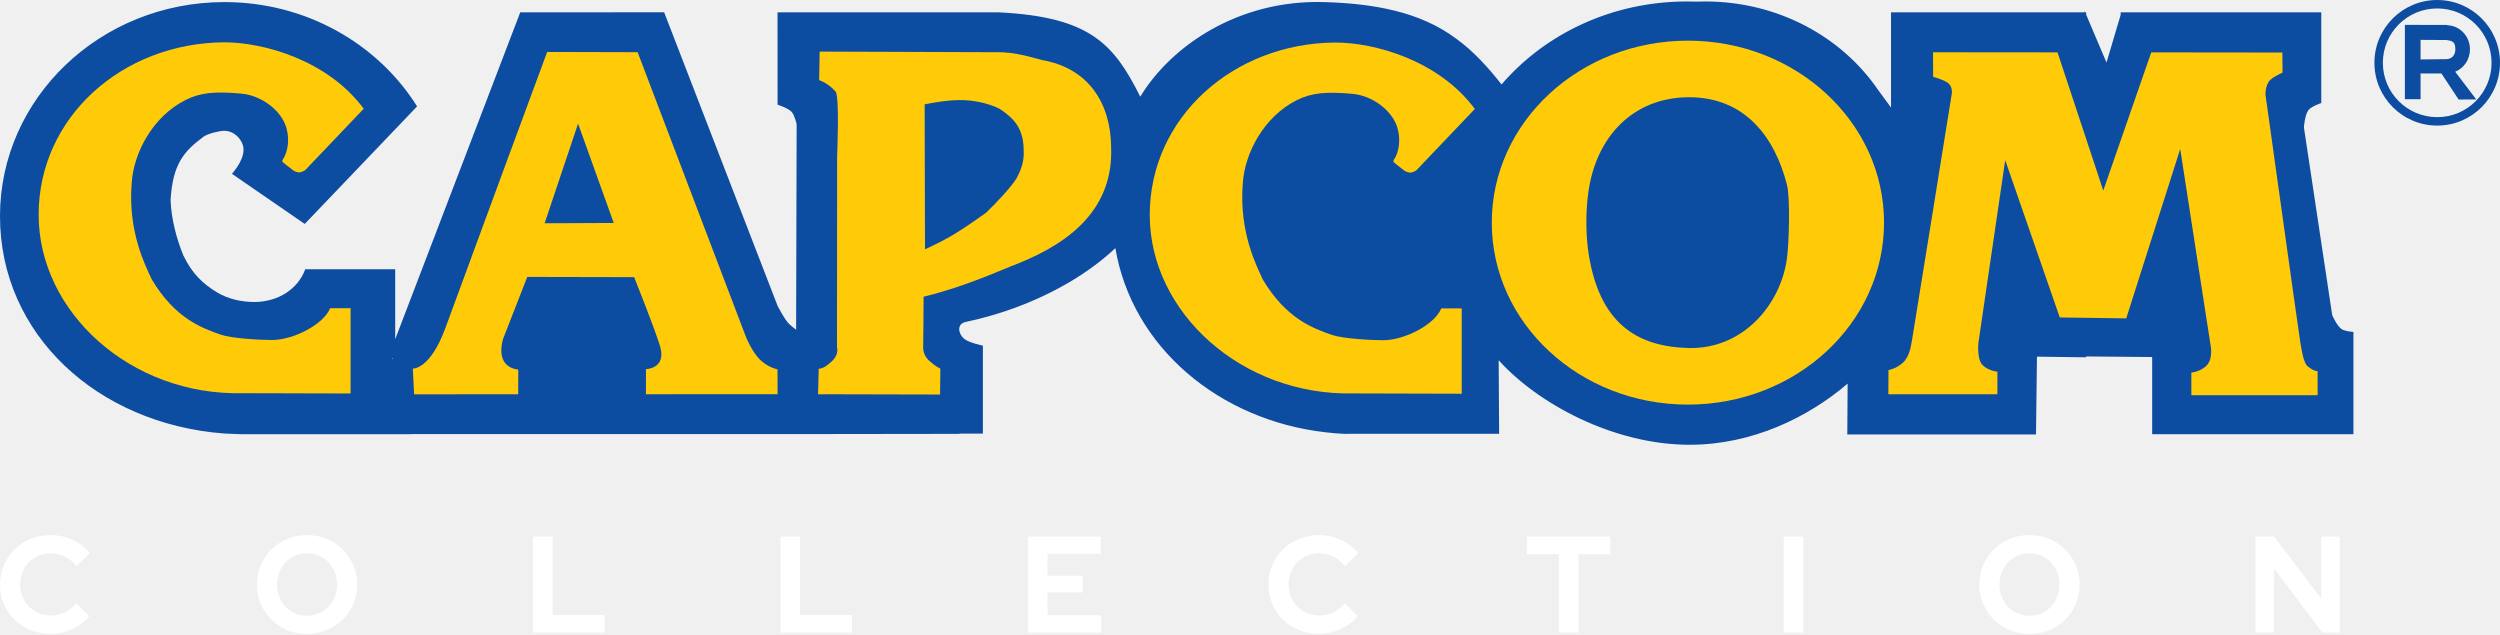
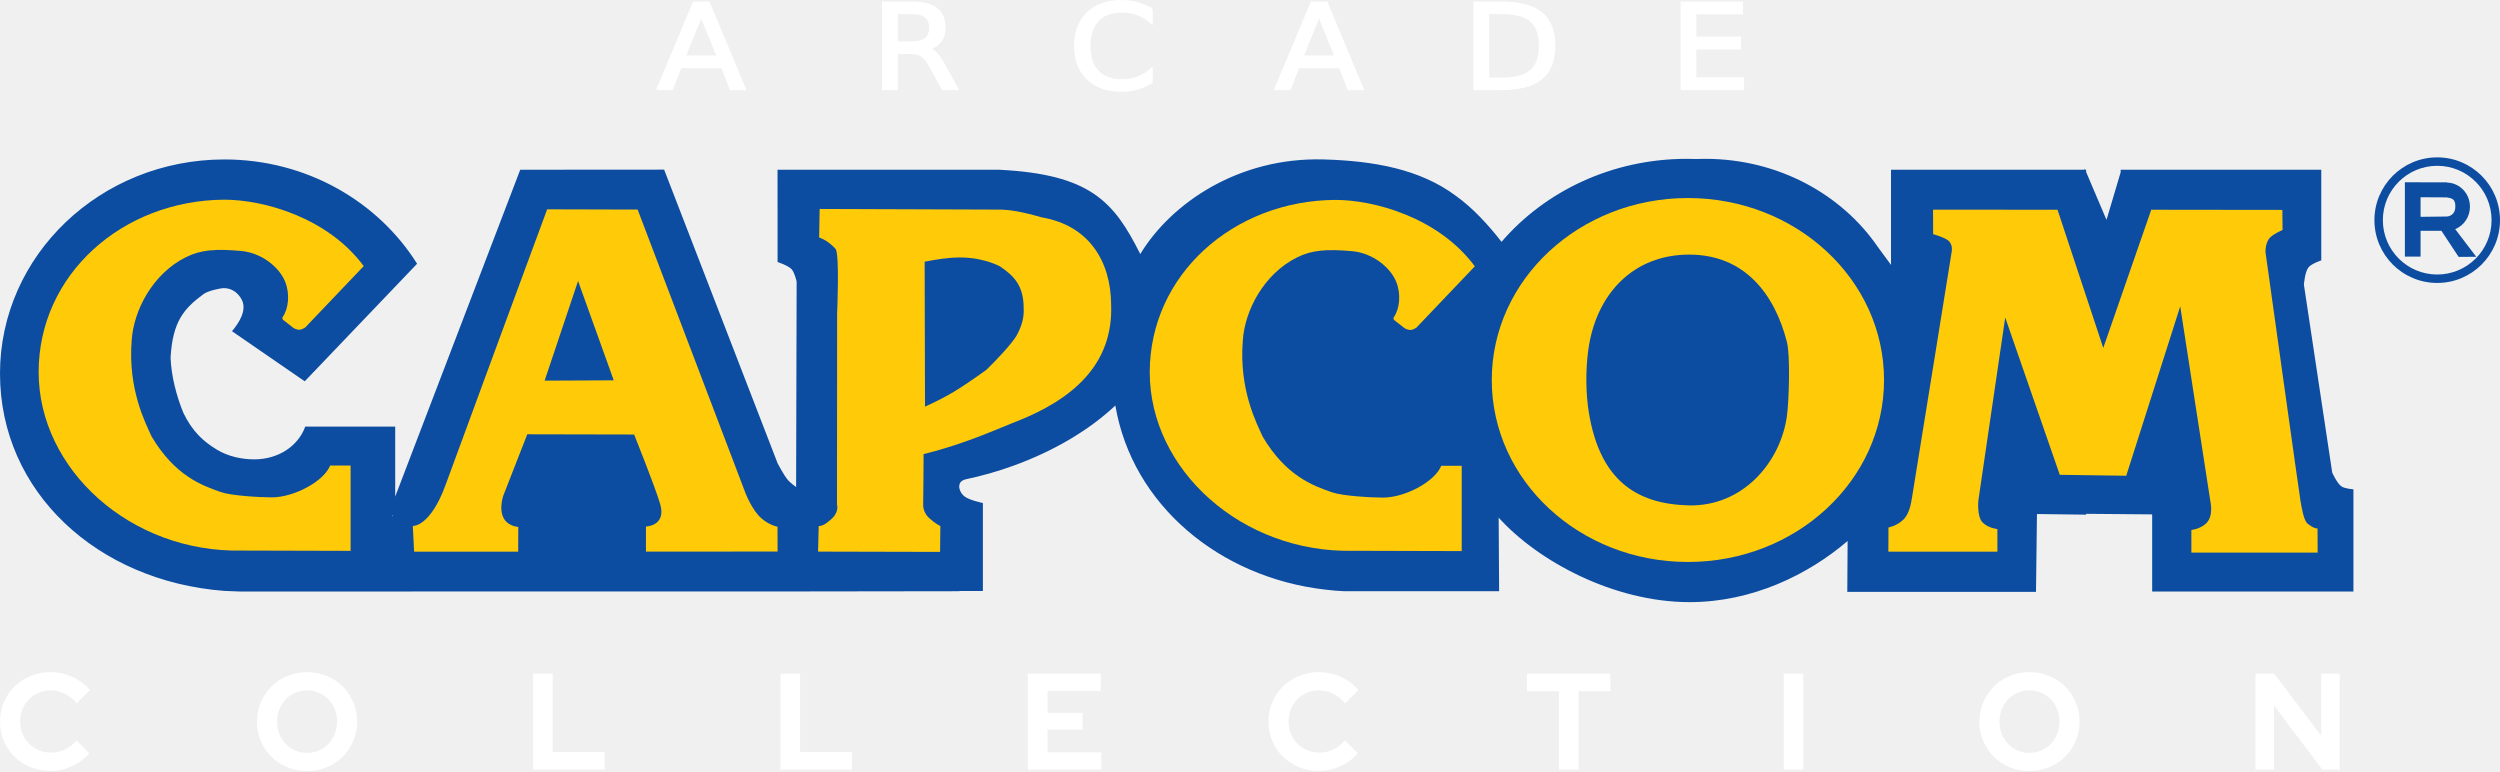
- <svg xmlns="http://www.w3.org/2000/svg" width="492.869" height="124.994" viewBox="0 0 492.869 124.994" version="1.1" id="svg29">
+ <svg xmlns="http://www.w3.org/2000/svg" width="492.869" height="152.019" viewBox="0 0 492.869 152.019" version="1.1" id="svg29">
  <defs id="defs33" />
-   <g id="Page-1" style="fill:none;fill-rule:evenodd;stroke:none;stroke-width:1" transform="matrix(1.147398,0,0,1.147398,0,-0.07209928)">
-     <g id="mainlogo" style="fill-rule:nonzero">
-       <path d="m 8.675,108.976 c 1.271,0 2.508,-0.275 3.71,-0.824 1.202,-0.549 2.19,-1.287 2.965,-2.213 v 0 l -2.209,-2.213 c -0.574,0.675 -1.233,1.193 -1.977,1.554 -0.744,0.361 -1.543,0.542 -2.395,0.542 -0.76,0 -1.461,-0.137 -2.105,-0.412 -0.643,-0.275 -1.202,-0.648 -1.675,-1.118 C 4.516,103.82 4.144,103.259 3.872,102.607 3.601,101.956 3.465,101.253 3.465,100.5 c 0,-0.769 0.132,-1.479 0.395,-2.131 0.264,-0.651 0.628,-1.217 1.093,-1.695 0.465,-0.479 1.019,-0.855 1.663,-1.13 0.643,-0.275 1.33,-0.412 2.058,-0.412 0.868,0 1.69,0.192 2.465,0.577 0.775,0.385 1.45,0.938 2.023,1.66 v 0 l 2.279,-2.284 C 14.683,94.143 13.691,93.393 12.466,92.836 11.241,92.279 9.977,92 8.675,92 7.466,92 6.33,92.22 5.268,92.659 4.206,93.099 3.287,93.695 2.512,94.449 1.737,95.202 1.124,96.101 0.674,97.145 0.225,98.189 0,99.307 0,100.5 c 0,1.193 0.221,2.307 0.663,3.343 0.442,1.036 1.05,1.931 1.826,2.684 0.775,0.753 1.694,1.35 2.756,1.789 1.062,0.44 2.206,0.659 3.43,0.659 z M 52.747,109 c 1.209,0 2.341,-0.22 3.396,-0.659 1.054,-0.44 1.965,-1.04 2.733,-1.801 0.767,-0.761 1.376,-1.664 1.826,-2.708 0.45,-1.044 0.674,-2.154 0.674,-3.332 0,-1.177 -0.225,-2.288 -0.674,-3.332 -0.45,-1.044 -1.058,-1.946 -1.826,-2.708 C 58.108,93.699 57.197,93.099 56.143,92.659 55.088,92.22 53.957,92 52.747,92 c -1.194,0 -2.318,0.22 -3.372,0.659 -1.054,0.44 -1.965,1.04 -2.733,1.801 -0.767,0.761 -1.376,1.664 -1.826,2.708 -0.45,1.044 -0.674,2.154 -0.674,3.332 0,1.177 0.225,2.288 0.674,3.332 0.45,1.044 1.058,1.946 1.826,2.708 0.767,0.761 1.678,1.362 2.733,1.801 C 50.429,108.78 51.553,109 52.747,109 Z m 0,-3.132 c -0.729,0 -1.407,-0.137 -2.035,-0.412 -0.628,-0.275 -1.171,-0.651 -1.628,-1.13 -0.457,-0.479 -0.818,-1.048 -1.081,-1.707 -0.264,-0.659 -0.395,-1.366 -0.395,-2.119 0,-0.769 0.132,-1.479 0.395,-2.131 0.264,-0.651 0.624,-1.217 1.081,-1.695 0.457,-0.479 1,-0.855 1.628,-1.13 0.628,-0.275 1.306,-0.412 2.035,-0.412 0.729,0 1.411,0.137 2.047,0.412 0.636,0.275 1.182,0.651 1.64,1.13 0.457,0.479 0.818,1.044 1.081,1.695 0.264,0.651 0.395,1.362 0.395,2.131 0,0.753 -0.132,1.46 -0.395,2.119 -0.264,0.659 -0.624,1.228 -1.081,1.707 -0.457,0.479 -1.004,0.855 -1.64,1.13 -0.636,0.275 -1.318,0.412 -2.047,0.412 z m 51.119,2.873 v -3.014 H 94.959 V 92.259 H 91.587 V 108.741 Z m 42.514,0 v -3.014 h -8.907 V 92.259 h -3.372 V 108.741 Z m 42.84,0 v -2.967 h -9.233 v -3.909 h 6.024 v -2.873 h -6.024 v -3.767 h 9.14 V 92.259 H 176.615 V 108.741 Z m 37.398,0.235 c 1.271,0 2.508,-0.275 3.71,-0.824 1.202,-0.549 2.19,-1.287 2.965,-2.213 v 0 l -2.209,-2.213 c -0.574,0.675 -1.233,1.193 -1.977,1.554 -0.744,0.361 -1.543,0.542 -2.395,0.542 -0.76,0 -1.461,-0.137 -2.105,-0.412 -0.643,-0.275 -1.202,-0.648 -1.675,-1.118 -0.473,-0.471 -0.845,-1.032 -1.116,-1.684 -0.271,-0.651 -0.407,-1.354 -0.407,-2.107 0,-0.769 0.132,-1.479 0.395,-2.131 0.264,-0.651 0.628,-1.217 1.093,-1.695 0.465,-0.479 1.019,-0.855 1.663,-1.13 0.643,-0.275 1.33,-0.412 2.058,-0.412 0.868,0 1.69,0.192 2.465,0.577 0.775,0.385 1.45,0.938 2.023,1.66 v 0 l 2.279,-2.284 c -0.76,-0.942 -1.752,-1.691 -2.977,-2.249 C 229.184,92.279 227.92,92 226.618,92 c -1.209,0 -2.345,0.22 -3.407,0.659 -1.062,0.44 -1.981,1.036 -2.756,1.789 -0.775,0.753 -1.388,1.652 -1.837,2.696 -0.45,1.044 -0.674,2.162 -0.674,3.355 0,1.193 0.221,2.307 0.663,3.343 0.442,1.036 1.05,1.931 1.826,2.684 0.775,0.753 1.694,1.35 2.756,1.789 1.062,0.44 2.206,0.659 3.43,0.659 z M 271.225,108.741 V 95.273 h 5.465 v -3.014 h -14.326 v 3.014 h 5.489 V 108.741 Z m 38.63,0 V 92.259 h -3.372 V 108.741 Z M 348.695,109 c 1.209,0 2.341,-0.22 3.396,-0.659 1.054,-0.44 1.965,-1.04 2.733,-1.801 0.767,-0.761 1.376,-1.664 1.826,-2.708 0.45,-1.044 0.674,-2.154 0.674,-3.332 0,-1.177 -0.225,-2.288 -0.674,-3.332 -0.45,-1.044 -1.058,-1.946 -1.826,-2.708 C 354.055,93.699 353.144,93.099 352.09,92.659 351.036,92.22 349.904,92 348.695,92 c -1.194,0 -2.318,0.22 -3.372,0.659 -1.054,0.44 -1.965,1.04 -2.733,1.801 -0.767,0.761 -1.376,1.664 -1.826,2.708 -0.45,1.044 -0.674,2.154 -0.674,3.332 0,1.177 0.225,2.288 0.674,3.332 0.45,1.044 1.058,1.946 1.826,2.708 0.767,0.761 1.678,1.362 2.733,1.801 1.054,0.44 2.178,0.659 3.372,0.659 z m 0,-3.132 c -0.729,0 -1.407,-0.137 -2.035,-0.412 -0.628,-0.275 -1.171,-0.651 -1.628,-1.13 -0.457,-0.479 -0.818,-1.048 -1.081,-1.707 -0.264,-0.659 -0.395,-1.366 -0.395,-2.119 0,-0.769 0.132,-1.479 0.395,-2.131 0.264,-0.651 0.624,-1.217 1.081,-1.695 0.457,-0.479 1,-0.855 1.628,-1.13 0.628,-0.275 1.306,-0.412 2.035,-0.412 0.729,0 1.411,0.137 2.047,0.412 0.636,0.275 1.182,0.651 1.64,1.13 0.457,0.479 0.818,1.044 1.081,1.695 0.264,0.651 0.395,1.362 0.395,2.131 0,0.753 -0.132,1.46 -0.395,2.119 -0.264,0.659 -0.624,1.228 -1.081,1.707 -0.457,0.479 -1.004,0.855 -1.64,1.13 -0.636,0.275 -1.318,0.412 -2.047,0.412 z m 42.026,2.873 V 97.722 l 8.303,11.019 H 402 V 92.259 h -3.163 v 10.666 l -8.094,-10.666 h -3.209 V 108.741 Z" id="COLLECTION" style="fill:#ffffff" />
-       <g id="Capcom_logo">
-         <path d="m 289.854,0.314 c -12.891,0 -24.385,5.567 -31.858,14.262 C 255.789,11.742 253.092,8.766 250.145,6.67 243.961,2.054 235.943,0.649 227.374,0.418 212.867,0.027 201.265,7.865 195.922,16.676 191.408,7.671 187.359,2.968 171.654,2.187 h -38.057 l 0.009,15.862 c 0,0 1.81,0.578 2.422,1.249 0.51,0.56 0.851,2.107 0.851,2.107 l -0.089,35.305 c 0,0 -0.995,-0.722 -1.392,-1.184 -0.739,-0.861 -1.786,-2.895 -1.786,-2.895 L 114.112,2.17 89.388,2.187 67.905,58.349 V 46.328 H 52.445 c -1.217,3.357 -4.636,5.624 -8.759,5.624 -2.173,0 -4.496,-0.512 -6.378,-1.643 -2.453,-1.474 -4.286,-3.224 -5.796,-6.334 -1.188,-2.878 -2.097,-6.402 -2.202,-9.52 0.362,-6.166 2.235,-8.364 5.665,-10.907 0.76,-0.564 2.885,-1.015 3.497,-1.017 1.347,-0.006 2.47,0.811 3.079,2.016 0.885,1.752 -0.411,3.875 -1.692,5.385 L 52.36,38.541 71.666,18.341 C 64.931,7.607 52.624,0.421 38.558,0.421 17.263,0.421 0,16.893 0,37.212 0,57.531 16.71,72.897 38.558,74.554 l 2.762,0.111 h 29.388 v -0.015 H 139.131 v -0.005 l 25.725,-0.036 v -0.041 h 4.024 V 59.454 c 0,0 -2.156,-0.45 -3.043,-1.054 -0.932,-0.634 -1.02,-1.634 -1.02,-1.634 -0.017,-0.385 0.061,-0.681 0.263,-0.933 0.199,-0.247 0.663,-0.415 0.839,-0.452 2.656,-0.556 5.365,-1.316 8.077,-2.291 7.235,-2.602 13.323,-6.304 17.645,-10.395 2.892,17.088 17.909,29.557 36.064,31.639 1.186,0.136 2.207,0.239 3.316,0.278 0.294,0.01 0.885,-0.012 0.885,-0.012 h 25.676 l -0.078,-12.635 c 6.677,7.413 19.687,14.518 32.819,14.518 10.73,0 20.354,-4.698 27.137,-10.508 l -0.055,8.739 h 32.423 l 0.166,-13.369 8.453,0.11 v -0.147 l 11.342,0.099 v 13.259 h 34.58 V 57.097 c 0,0 -1.476,-0.095 -2.054,-0.498 -0.781,-0.545 -1.59,-2.376 -1.59,-2.376 L 395.862,21.947 c 0,0 0.146,-2.159 0.773,-2.965 0.516,-0.663 2.209,-1.216 2.209,-1.216 V 2.187 h -3.094 -4.974 -26.404 v 0.442 l -2.431,8.176 -3.497,-8.229 V 2.187 h -0.164 l -0.094,-0.22 -0.007,0.22 H 324.917 V 18.539 L 322.645,15.446 C 316.405,6.349 305.452,0.314 292.979,0.314 c -0.509,0 -1.014,0.009 -1.518,0.029 -0.533,-0.019 -1.069,-0.029 -1.607,-0.029 z M 67.478,61.544 l -0.002,0.16 h -0.145 c 0.05,-0.053 0.098,-0.106 0.147,-0.16 v 0 z" id="path3840" style="fill:#0c4da2" />
-         <path d="M 38.532,7.333 C 20.978,7.444 6.64,20.231 6.64,36.958 c 0,16.727 15.827,31.095 34.985,30.663 l 18.616,0.052 V 53.017 h -3.516 c -1.105,2.763 -6.264,5.466 -10.005,5.466 -1.971,0 -6.934,-0.268 -8.77,-0.911 -3.241,-1.135 -7.866,-2.765 -11.888,-9.524 -1.078,-2.369 -4.112,-8.143 -3.434,-16.565 0.328,-5.076 3.553,-11.413 9.338,-14.282 2.523,-1.251 5.063,-1.457 9.522,-1.052 3.201,0.291 6.383,2.542 7.493,5.243 0.859,2.09 0.612,4.636 -0.399,6.086 -0.072,0.103 -0.074,0.195 -0.059,0.294 0.011,0.075 0.109,0.2 0.109,0.2 l 1.762,1.377 c 0,0 0.502,0.349 1.088,0.333 0.34,-0.009 0.949,-0.378 0.949,-0.378 L 62.496,18.744 C 56.274,10.349 45.218,7.333 38.532,7.333 Z" id="path3950" style="fill:#ffcb08" />
-         <path d="m 290.018,7.05 c -18.611,0 -33.698,13.998 -33.698,31.266 0,17.268 15.087,31.266 33.698,31.266 18.611,0 33.698,-13.998 33.698,-31.266 0,-17.268 -15.087,-31.266 -33.698,-31.266 z m 0.22,9.72 c 9.58,0 14.714,6.856 16.795,15.027 0.596,2.339 0.354,10.117 -7.7e-4,12.706 -1.082,7.897 -7.537,15.593 -16.904,15.356 -9.127,-0.231 -15.233,-4.48 -17.125,-15.909 -0.553,-3.343 -0.563,-7.359 -0.112,-10.718 1.307,-9.738 7.766,-16.463 17.346,-16.463 v 0 z" id="path3990" style="fill:#ffcb08" />
-         <path d="m 94.014,8.991 c 0,0 -14.798,40.041 -17.449,47.333 -2.652,7.292 -5.634,7.072 -5.634,7.072 l 0.22,4.418 17.884,-0.005 0.015,-4.244 c 0,0 -1.148,-0.059 -1.989,-0.831 -1.632,-1.498 -0.599,-4.512 -0.599,-4.512 l 4.135,-10.578 18.365,0.039 c 0,0 3.58,8.938 4.457,11.888 1.144,3.849 -2.429,3.918 -2.429,3.918 v 4.314 l 22.617,-0.012 -0.015,-4.266 c 0,0 -1.347,-0.205 -2.779,-1.455 -1.625,-1.417 -2.731,-4.341 -2.731,-4.341 L 109.559,9.032 Z m 5.31,12.311 6.131,17.07 -11.876,0.053 z" id="path4001" style="fill:#ffcb08" />
-         <path d="m 140.833,8.928 -0.087,4.909 c 0,0 1.438,0.412 2.813,1.938 0.729,0.809 0.278,11.081 0.278,11.081 l -0.024,32.881 c 0,0 0.469,1.296 -1.104,2.598 -0.594,0.492 -1.12,1.013 -2.037,1.092 l -0.109,4.374 20.961,0.051 0.051,-4.449 c 0,0 -0.741,-0.292 -1.904,-1.341 -0.656,-0.592 -1.061,-1.444 -1.051,-2.294 0.018,-2.97 0.087,-5.824 0.072,-8.725 7.342,-1.769 13.681,-4.767 16.152,-5.677 9.287,-3.706 16.494,-9.59 16.072,-20.086 -0.08,-7.436 -3.852,-13.532 -11.932,-14.909 -3.683,-1.064 -5.374,-1.25 -6.828,-1.332 z m 23.972,8.336 c 2.261,-0.043 4.924,0.475 6.974,1.507 2.555,1.696 4.109,3.453 4.109,7.171 0.105,1.748 -0.397,3.25 -1.237,4.778 -0.875,1.461 -3.523,4.266 -5.195,5.87 -4.888,3.494 -6.637,4.519 -10.52,6.306 l -0.062,-24.91 c 2.069,-0.39 3.926,-0.708 5.931,-0.722 z" id="rect3593" style="fill:#ffcb08" />
-         <path d="M 229.443,7.372 C 211.889,7.483 197.552,20.27 197.552,36.997 c 0,16.727 15.827,31.095 34.985,30.663 l 18.616,0.052 V 53.056 H 247.637 c -1.105,2.763 -6.264,5.466 -10.005,5.466 -1.971,0 -6.934,-0.268 -8.77,-0.911 -3.241,-1.135 -7.866,-2.765 -11.887,-9.524 -1.078,-2.369 -4.112,-8.143 -3.434,-16.565 0.328,-5.076 3.553,-11.413 9.338,-14.282 2.523,-1.251 5.063,-1.457 9.522,-1.052 3.201,0.291 6.383,2.542 7.493,5.243 0.859,2.09 0.612,4.636 -0.399,6.086 -0.072,0.103 -0.074,0.195 -0.059,0.294 0.011,0.075 0.109,0.2 0.109,0.2 l 1.762,1.377 c 0,0 0.502,0.349 1.088,0.333 0.34,-0.009 0.949,-0.378 0.949,-0.378 L 253.407,18.783 C 247.185,10.388 236.129,7.372 229.443,7.372 Z" id="path3622" style="fill:#ffcb08" />
-         <path d="m 332.138,9.044 0.019,4.217 c 0,0 1.844,0.496 2.576,1.075 0.837,0.662 0.626,1.837 0.626,1.837 0,0 -6.69,41.571 -6.835,42.343 -0.156,0.83 -0.378,2.769 -1.544,3.848 -1.16,1.072 -2.499,1.288 -2.499,1.288 l -0.019,4.159 H 343.193 V 63.925 c 0,0 -1.524,-0.118 -2.54,-1.133 -1.016,-1.016 -0.723,-3.806 -0.723,-3.806 l 4.609,-31.407 9.375,27.03 11.419,0.157 9.276,-29.108 5.177,33.483 c 0,0 0.624,2.517 -0.723,3.809 -1.037,0.994 -2.538,1.133 -2.538,1.133 v 3.886 h 21.698 l -0.019,-4.159 c 0,0 -0.486,0.166 -1.718,-0.822 -0.725,-0.581 -1.074,-3.172 -1.23,-4.002 C 395.111,58.213 389.265,16.384 389.265,16.384 c 0,0 -0.102,-1.727 0.846,-2.61 0.683,-0.636 2.081,-1.24 2.081,-1.24 l -0.034,-3.444 -22.527,-0.027 -8.244,23.745 -7.862,-23.745 -21.386,-0.019 z" id="path3624" style="fill:#ffcb08" />
-         <path d="m 418.765,0.063 c -5.959,0 -10.789,4.83 -10.789,10.789 0,5.959 4.83,10.789 10.789,10.789 5.959,0 10.789,-4.83 10.789,-10.789 0,-5.959 -4.83,-10.789 -10.789,-10.789 z m 0,1.451 c 5.158,0 9.339,4.181 9.339,9.339 0,5.158 -4.181,9.339 -9.339,9.339 -5.158,0 -9.339,-4.181 -9.339,-9.339 0,-5.158 4.181,-9.339 9.339,-9.339 z" id="path3629" style="fill:#0c4da2" />
-         <path d="M 413.21,4.336 V 17.109 h 2.695 v -4.428 h 3.579 l 2.963,4.483 3.026,-0.019 -3.616,-4.751 c 1.485,-0.606 2.535,-2.101 2.535,-3.852 0,-2.258 -1.746,-4.094 -3.918,-4.142 v -0.053 h -4.57 v -0.01 h -2.695 z m 2.695,2.579 4.483,0.024 c 0.911,0.155 1.515,0.248 1.491,1.617 -0.026,1.464 -1.154,1.659 -1.491,1.67 l -4.483,0.053 z" id="rect3634" style="fill:#0c4da2" />
-       </g>
-     </g>
+   <path d="m 9.954,151.992 c 1.459,0 2.878,-0.315 4.256,-0.946 1.379,-0.63 2.513,-1.477 3.402,-2.54 v 0 l -2.535,-2.54 c -0.658,0.774 -1.414,1.369 -2.268,1.783 -0.854,0.414 -1.77,0.621 -2.749,0.621 -0.872,0 -1.677,-0.158 -2.415,-0.473 -0.738,-0.315 -1.379,-0.743 -1.921,-1.283 -0.543,-0.54 -0.97,-1.184 -1.281,-1.932 -0.311,-0.747 -0.467,-1.553 -0.467,-2.418 0,-0.883 0.151,-1.698 0.454,-2.445 0.302,-0.747 0.721,-1.396 1.254,-1.945 0.534,-0.549 1.17,-0.982 1.908,-1.297 0.738,-0.315 1.526,-0.473 2.362,-0.473 0.996,0 1.939,0.221 2.829,0.662 0.89,0.441 1.663,1.076 2.322,1.905 v 0 l 2.615,-2.621 c -0.872,-1.081 -2.01,-1.941 -3.416,-2.58 -1.405,-0.639 -2.855,-0.959 -4.35,-0.959 -1.388,0 -2.691,0.252 -3.909,0.756 -1.219,0.504 -2.273,1.189 -3.162,2.053 -0.89,0.865 -1.592,1.896 -2.108,3.093 C 0.258,139.614 0,140.897 0,142.266 c 0,1.369 0.254,2.648 0.761,3.836 0.507,1.189 1.205,2.215 2.095,3.08 0.89,0.865 1.944,1.549 3.162,2.053 1.219,0.504 2.531,0.756 3.936,0.756 z m 50.568,0.027 c 1.388,0 2.686,-0.252 3.896,-0.756 1.21,-0.504 2.255,-1.193 3.136,-2.067 0.881,-0.874 1.579,-1.909 2.095,-3.107 0.516,-1.198 0.774,-2.472 0.774,-3.823 0,-1.351 -0.258,-2.625 -0.774,-3.823 -0.516,-1.198 -1.214,-2.233 -2.095,-3.107 -0.881,-0.874 -1.926,-1.562 -3.136,-2.067 -1.21,-0.504 -2.508,-0.756 -3.896,-0.756 -1.37,0 -2.66,0.252 -3.869,0.756 -1.21,0.504 -2.255,1.193 -3.136,2.067 -0.881,0.874 -1.579,1.909 -2.095,3.107 -0.516,1.198 -0.774,2.472 -0.774,3.823 0,1.351 0.258,2.625 0.774,3.823 0.516,1.198 1.214,2.233 2.095,3.107 0.881,0.874 1.926,1.562 3.136,2.067 1.21,0.504 2.5,0.756 3.869,0.756 z m 0,-3.593 c -0.836,0 -1.614,-0.158 -2.335,-0.473 -0.721,-0.315 -1.343,-0.747 -1.868,-1.297 -0.525,-0.549 -0.938,-1.202 -1.241,-1.959 -0.302,-0.756 -0.454,-1.567 -0.454,-2.431 0,-0.883 0.151,-1.698 0.454,-2.445 0.302,-0.747 0.716,-1.396 1.241,-1.945 0.525,-0.549 1.147,-0.982 1.868,-1.297 0.721,-0.315 1.499,-0.473 2.335,-0.473 0.836,0 1.619,0.158 2.348,0.473 0.729,0.315 1.356,0.747 1.881,1.297 0.525,0.549 0.938,1.198 1.241,1.945 0.302,0.747 0.454,1.562 0.454,2.445 0,0.865 -0.151,1.675 -0.454,2.431 -0.302,0.756 -0.716,1.409 -1.241,1.959 -0.525,0.549 -1.152,0.982 -1.881,1.297 -0.729,0.315 -1.512,0.473 -2.348,0.473 z m 58.654,3.296 v -3.458 H 108.956 v -15.453 h -3.869 v 18.911 z m 48.781,0 v -3.458 h -10.22 v -15.453 h -3.869 v 18.911 z m 49.154,0 v -3.404 h -10.594 v -4.485 h 6.911 v -3.296 h -6.911 v -4.323 h 10.487 v -3.404 h -14.357 v 18.911 z m 42.91,0.27 c 1.459,0 2.878,-0.315 4.256,-0.946 1.379,-0.63 2.513,-1.477 3.402,-2.54 v 0 l -2.535,-2.54 c -0.658,0.774 -1.414,1.369 -2.268,1.783 -0.854,0.414 -1.77,0.621 -2.749,0.621 -0.872,0 -1.677,-0.158 -2.415,-0.473 -0.738,-0.315 -1.379,-0.743 -1.921,-1.283 -0.543,-0.54 -0.97,-1.184 -1.281,-1.932 -0.311,-0.747 -0.467,-1.553 -0.467,-2.418 0,-0.883 0.151,-1.698 0.454,-2.445 0.302,-0.747 0.72,-1.396 1.254,-1.945 0.534,-0.549 1.17,-0.982 1.908,-1.297 0.738,-0.315 1.526,-0.473 2.362,-0.473 0.996,0 1.939,0.221 2.829,0.662 0.89,0.441 1.663,1.076 2.322,1.905 v 0 l 2.615,-2.621 c -0.872,-1.081 -2.01,-1.941 -3.416,-2.58 -1.405,-0.639 -2.855,-0.959 -4.35,-0.959 -1.388,0 -2.691,0.252 -3.909,0.756 -1.219,0.504 -2.273,1.189 -3.162,2.053 -0.89,0.865 -1.592,1.896 -2.108,3.093 -0.516,1.198 -0.774,2.481 -0.774,3.85 0,1.369 0.254,2.648 0.761,3.836 0.507,1.189 1.205,2.215 2.095,3.08 0.889,0.865 1.944,1.549 3.162,2.053 1.219,0.504 2.531,0.756 3.936,0.756 z m 51.182,-0.27 V 136.268 h 6.271 v -3.458 h -16.438 v 3.458 h 6.298 v 15.453 z m 44.324,0 v -18.911 h -3.869 v 18.911 z m 44.564,0.297 c 1.388,0 2.686,-0.252 3.896,-0.756 1.21,-0.504 2.255,-1.193 3.135,-2.067 0.881,-0.874 1.579,-1.909 2.095,-3.107 0.516,-1.198 0.774,-2.472 0.774,-3.823 0,-1.351 -0.258,-2.625 -0.774,-3.823 -0.516,-1.198 -1.214,-2.233 -2.095,-3.107 -0.881,-0.874 -1.926,-1.562 -3.135,-2.067 -1.21,-0.504 -2.508,-0.756 -3.896,-0.756 -1.37,0 -2.66,0.252 -3.869,0.756 -1.21,0.504 -2.255,1.193 -3.135,2.067 -0.881,0.874 -1.579,1.909 -2.095,3.107 -0.516,1.198 -0.774,2.472 -0.774,3.823 0,1.351 0.258,2.625 0.774,3.823 0.516,1.198 1.214,2.233 2.095,3.107 0.881,0.874 1.926,1.562 3.135,2.067 1.21,0.504 2.5,0.756 3.869,0.756 z m 0,-3.593 c -0.836,0 -1.614,-0.158 -2.335,-0.473 -0.721,-0.315 -1.343,-0.747 -1.868,-1.297 -0.525,-0.549 -0.938,-1.202 -1.241,-1.959 -0.302,-0.756 -0.454,-1.567 -0.454,-2.431 0,-0.883 0.151,-1.698 0.454,-2.445 0.302,-0.747 0.716,-1.396 1.241,-1.945 0.525,-0.549 1.147,-0.982 1.868,-1.297 0.72,-0.315 1.499,-0.473 2.335,-0.473 0.836,0 1.619,0.158 2.348,0.473 0.729,0.315 1.357,0.747 1.881,1.297 0.525,0.549 0.938,1.198 1.241,1.945 0.302,0.747 0.454,1.562 0.454,2.445 0,0.865 -0.151,1.675 -0.454,2.431 -0.302,0.756 -0.716,1.409 -1.241,1.959 -0.525,0.549 -1.152,0.982 -1.881,1.297 -0.729,0.315 -1.512,0.473 -2.348,0.473 z m 48.22,3.296 V 139.078 l 9.527,12.644 h 3.416 v -18.911 h -3.629 v 12.238 l -9.286,-12.238 h -3.683 v 18.911 z" id="COLLECTION" style="fill:#ffffff;fill-rule:nonzero;stroke:none;stroke-width:1.147" />
+   <g style="fill:none;fill-rule:nonzero;stroke:none;stroke-width:1" id="Capcom_logo" transform="matrix(1.147398,0,0,1.147398,0,30.95229)">
+     <path d="m 289.854,0.314 c -12.891,0 -24.385,5.567 -31.858,14.262 C 255.789,11.742 253.092,8.766 250.145,6.67 243.961,2.054 235.943,0.649 227.374,0.418 212.867,0.027 201.265,7.865 195.922,16.676 191.408,7.671 187.359,2.968 171.654,2.187 h -38.057 l 0.009,15.862 c 0,0 1.81,0.578 2.422,1.249 0.51,0.56 0.851,2.107 0.851,2.107 l -0.089,35.305 c 0,0 -0.995,-0.722 -1.392,-1.184 -0.739,-0.861 -1.786,-2.895 -1.786,-2.895 L 114.112,2.17 89.388,2.187 67.905,58.349 V 46.328 H 52.445 c -1.217,3.357 -4.636,5.624 -8.759,5.624 -2.173,0 -4.496,-0.512 -6.378,-1.643 -2.453,-1.474 -4.286,-3.224 -5.796,-6.334 -1.188,-2.878 -2.097,-6.402 -2.202,-9.52 0.362,-6.166 2.235,-8.364 5.665,-10.907 0.76,-0.564 2.885,-1.015 3.497,-1.017 1.347,-0.006 2.47,0.811 3.079,2.016 0.885,1.752 -0.411,3.875 -1.692,5.385 L 52.36,38.541 71.666,18.341 C 64.931,7.607 52.624,0.421 38.558,0.421 17.263,0.421 0,16.893 0,37.212 0,57.531 16.71,72.897 38.558,74.554 l 2.762,0.111 h 29.388 v -0.015 H 139.131 v -0.005 l 25.725,-0.036 v -0.041 h 4.024 V 59.454 c 0,0 -2.156,-0.45 -3.043,-1.054 -0.932,-0.634 -1.02,-1.634 -1.02,-1.634 -0.017,-0.385 0.061,-0.681 0.263,-0.933 0.199,-0.247 0.663,-0.415 0.839,-0.452 2.656,-0.556 5.365,-1.316 8.077,-2.291 7.235,-2.602 13.323,-6.304 17.645,-10.395 2.892,17.088 17.909,29.557 36.064,31.639 1.186,0.136 2.207,0.239 3.316,0.278 0.294,0.01 0.885,-0.012 0.885,-0.012 h 25.676 l -0.078,-12.635 c 6.677,7.413 19.687,14.518 32.819,14.518 10.73,0 20.354,-4.698 27.137,-10.508 l -0.055,8.739 h 32.423 l 0.166,-13.369 8.453,0.11 v -0.147 l 11.342,0.099 v 13.259 h 34.58 V 57.097 c 0,0 -1.476,-0.095 -2.054,-0.498 -0.781,-0.545 -1.59,-2.376 -1.59,-2.376 L 395.862,21.947 c 0,0 0.146,-2.159 0.773,-2.965 0.516,-0.663 2.209,-1.216 2.209,-1.216 V 2.187 h -3.094 -4.974 -26.404 v 0.442 l -2.431,8.176 -3.497,-8.229 V 2.187 h -0.164 l -0.094,-0.22 -0.007,0.22 H 324.917 V 18.539 L 322.645,15.446 C 316.405,6.349 305.452,0.314 292.979,0.314 c -0.509,0 -1.014,0.009 -1.518,0.029 -0.533,-0.019 -1.069,-0.029 -1.607,-0.029 z M 67.478,61.544 l -0.002,0.16 h -0.145 c 0.05,-0.053 0.098,-0.106 0.147,-0.16 v 0 z" id="path3840" style="fill:#0c4da2" />
+     <path d="M 38.532,7.333 C 20.978,7.444 6.64,20.231 6.64,36.958 c 0,16.727 15.827,31.095 34.985,30.663 l 18.616,0.052 V 53.017 h -3.516 c -1.105,2.763 -6.264,5.466 -10.005,5.466 -1.971,0 -6.934,-0.268 -8.77,-0.911 -3.241,-1.135 -7.866,-2.765 -11.888,-9.524 -1.078,-2.369 -4.112,-8.143 -3.434,-16.565 0.328,-5.076 3.553,-11.413 9.338,-14.282 2.523,-1.251 5.063,-1.457 9.522,-1.052 3.201,0.291 6.383,2.542 7.493,5.243 0.859,2.09 0.612,4.636 -0.399,6.086 -0.072,0.103 -0.074,0.195 -0.059,0.294 0.011,0.075 0.109,0.2 0.109,0.2 l 1.762,1.377 c 0,0 0.502,0.349 1.088,0.333 0.34,-0.009 0.949,-0.378 0.949,-0.378 L 62.496,18.744 C 56.274,10.349 45.218,7.333 38.532,7.333 Z" id="path3950" style="fill:#ffcb08" />
+     <path d="m 290.018,7.05 c -18.611,0 -33.698,13.998 -33.698,31.266 0,17.268 15.087,31.266 33.698,31.266 18.611,0 33.698,-13.998 33.698,-31.266 0,-17.268 -15.087,-31.266 -33.698,-31.266 z m 0.22,9.72 c 9.58,0 14.714,6.856 16.795,15.027 0.596,2.339 0.354,10.117 -7.7e-4,12.706 -1.082,7.897 -7.537,15.593 -16.904,15.356 -9.127,-0.231 -15.233,-4.48 -17.125,-15.909 -0.553,-3.343 -0.563,-7.359 -0.112,-10.718 1.307,-9.738 7.766,-16.463 17.346,-16.463 v 0 z" id="path3990" style="fill:#ffcb08" />
+     <path d="m 94.014,8.991 c 0,0 -14.798,40.041 -17.449,47.333 -2.652,7.292 -5.634,7.072 -5.634,7.072 l 0.22,4.418 17.884,-0.005 0.015,-4.244 c 0,0 -1.148,-0.059 -1.989,-0.831 -1.632,-1.498 -0.599,-4.512 -0.599,-4.512 l 4.135,-10.578 18.365,0.039 c 0,0 3.58,8.938 4.457,11.888 1.144,3.849 -2.429,3.918 -2.429,3.918 v 4.314 l 22.617,-0.012 -0.015,-4.266 c 0,0 -1.347,-0.205 -2.779,-1.455 -1.625,-1.417 -2.731,-4.341 -2.731,-4.341 L 109.559,9.032 Z m 5.31,12.311 6.131,17.07 -11.876,0.053 z" id="path4001" style="fill:#ffcb08" />
+     <path d="m 140.833,8.928 -0.087,4.909 c 0,0 1.438,0.412 2.813,1.938 0.729,0.809 0.278,11.081 0.278,11.081 l -0.024,32.881 c 0,0 0.469,1.296 -1.104,2.598 -0.594,0.492 -1.12,1.013 -2.037,1.092 l -0.109,4.374 20.961,0.051 0.051,-4.449 c 0,0 -0.741,-0.292 -1.904,-1.341 -0.656,-0.592 -1.061,-1.444 -1.051,-2.294 0.018,-2.97 0.087,-5.824 0.072,-8.725 7.342,-1.769 13.681,-4.767 16.152,-5.677 9.287,-3.706 16.494,-9.59 16.072,-20.086 -0.08,-7.436 -3.852,-13.532 -11.932,-14.909 -3.683,-1.064 -5.374,-1.25 -6.828,-1.332 z m 23.972,8.336 c 2.261,-0.043 4.924,0.475 6.974,1.507 2.555,1.696 4.109,3.453 4.109,7.171 0.105,1.748 -0.397,3.25 -1.237,4.778 -0.875,1.461 -3.523,4.266 -5.195,5.87 -4.888,3.494 -6.637,4.519 -10.52,6.306 l -0.062,-24.91 c 2.069,-0.39 3.926,-0.708 5.931,-0.722 z" id="rect3593" style="fill:#ffcb08" />
+     <path d="M 229.443,7.372 C 211.889,7.483 197.552,20.27 197.552,36.997 c 0,16.727 15.827,31.095 34.985,30.663 l 18.616,0.052 V 53.056 H 247.637 c -1.105,2.763 -6.264,5.466 -10.005,5.466 -1.971,0 -6.934,-0.268 -8.77,-0.911 -3.241,-1.135 -7.866,-2.765 -11.887,-9.524 -1.078,-2.369 -4.112,-8.143 -3.434,-16.565 0.328,-5.076 3.553,-11.413 9.338,-14.282 2.523,-1.251 5.063,-1.457 9.522,-1.052 3.201,0.291 6.383,2.542 7.493,5.243 0.859,2.09 0.612,4.636 -0.399,6.086 -0.072,0.103 -0.074,0.195 -0.059,0.294 0.011,0.075 0.109,0.2 0.109,0.2 l 1.762,1.377 c 0,0 0.502,0.349 1.088,0.333 0.34,-0.009 0.949,-0.378 0.949,-0.378 L 253.407,18.783 C 247.185,10.388 236.129,7.372 229.443,7.372 Z" id="path3622" style="fill:#ffcb08" />
+     <path d="m 332.138,9.044 0.019,4.217 c 0,0 1.844,0.496 2.576,1.075 0.837,0.662 0.626,1.837 0.626,1.837 0,0 -6.69,41.571 -6.835,42.343 -0.156,0.83 -0.378,2.769 -1.544,3.848 -1.16,1.072 -2.499,1.288 -2.499,1.288 l -0.019,4.159 H 343.193 V 63.925 c 0,0 -1.524,-0.118 -2.54,-1.133 -1.016,-1.016 -0.723,-3.806 -0.723,-3.806 l 4.609,-31.407 9.375,27.03 11.419,0.157 9.276,-29.108 5.177,33.483 c 0,0 0.624,2.517 -0.723,3.809 -1.037,0.994 -2.538,1.133 -2.538,1.133 v 3.886 h 21.698 l -0.019,-4.159 c 0,0 -0.486,0.166 -1.718,-0.822 -0.725,-0.581 -1.074,-3.172 -1.23,-4.002 C 395.111,58.213 389.265,16.384 389.265,16.384 c 0,0 -0.102,-1.727 0.846,-2.61 0.683,-0.636 2.081,-1.24 2.081,-1.24 l -0.034,-3.444 -22.527,-0.027 -8.244,23.745 -7.862,-23.745 -21.386,-0.019 z" id="path3624" style="fill:#ffcb08" />
+     <path d="m 418.765,0.063 c -5.959,0 -10.789,4.83 -10.789,10.789 0,5.959 4.83,10.789 10.789,10.789 5.959,0 10.789,-4.83 10.789,-10.789 0,-5.959 -4.83,-10.789 -10.789,-10.789 z m 0,1.451 c 5.158,0 9.339,4.181 9.339,9.339 0,5.158 -4.181,9.339 -9.339,9.339 -5.158,0 -9.339,-4.181 -9.339,-9.339 0,-5.158 4.181,-9.339 9.339,-9.339 z" id="path3629" style="fill:#0c4da2" />
+     <path d="M 413.21,4.336 V 17.109 h 2.695 v -4.428 h 3.579 l 2.963,4.483 3.026,-0.019 -3.616,-4.751 c 1.485,-0.606 2.535,-2.101 2.535,-3.852 0,-2.258 -1.746,-4.094 -3.918,-4.142 v -0.053 h -4.57 v -0.01 h -2.695 z m 2.695,2.579 4.483,0.024 c 0.911,0.155 1.515,0.248 1.491,1.617 -0.026,1.464 -1.154,1.659 -1.491,1.67 l -4.483,0.053 z" id="rect3634" style="fill:#0c4da2" />
+   </g>
+   <g id="g48" transform="matrix(0.866944,0,0,0.866944,52.96463,-104.2693)">
+     <path d="m 98.369,123.564 -3.912,9.676 h 7.838 z m -1.627,-2.592 h 3.269 l 8.123,19.444 h -2.998 l -1.942,-4.988 h -9.608 l -1.942,4.988 h -3.041 z" style="font-style:normal;font-weight:normal;font-size:40px;line-height:125%;font-family:sans-serif;letter-spacing:0px;word-spacing:0px;fill:#ffffff;fill-opacity:1;stroke:#ffffff;stroke-width:0.698;stroke-linecap:butt;stroke-linejoin:miter;stroke-miterlimit:4;stroke-dasharray:none;stroke-opacity:1" id="path36" />
+     <path d="m 149.941,131.3 q 0.928,0.287 1.799,1.224 0.885,0.938 1.77,2.579 l 2.927,5.313 h -3.098 l -2.727,-4.988 q -1.056,-1.953 -2.056,-2.592 -0.985,-0.638 -2.698,-0.638 h -3.141 v 8.218 h -2.884 v -19.444 h 6.51 q 3.655,0 5.454,1.393 1.799,1.393 1.799,4.207 0,1.836 -0.942,3.047 -0.928,1.211 -2.712,1.68 z m -7.224,-8.166 v 6.902 h 3.626 q 2.084,0 3.141,-0.873 1.071,-0.886 1.071,-2.592 0,-1.706 -1.071,-2.566 -1.056,-0.873 -3.141,-0.873 z" style="font-style:normal;font-weight:normal;font-size:40px;line-height:125%;font-family:sans-serif;letter-spacing:0px;word-spacing:0px;fill:#ffffff;fill-opacity:1;stroke:#ffffff;stroke-width:0.698;stroke-linecap:butt;stroke-linejoin:miter;stroke-miterlimit:4;stroke-dasharray:none;stroke-opacity:1" id="path38" />
+     <path d="m 200.697,122.471 v 2.774 q -1.456,-1.237 -3.112,-1.849 -1.642,-0.612 -3.498,-0.612 -3.655,0 -5.596,2.045 -1.942,2.032 -1.942,5.886 0,3.842 1.942,5.886 1.942,2.032 5.596,2.032 1.856,0 3.498,-0.612 1.656,-0.612 3.112,-1.849 v 2.748 q -1.513,0.938 -3.212,1.407 -1.685,0.469 -3.569,0.469 -4.84,0 -7.624,-2.696 -2.784,-2.709 -2.784,-7.384 0,-4.688 2.784,-7.384 2.784,-2.709 7.624,-2.709 1.913,0 3.598,0.469 1.699,0.456 3.184,1.38 z" style="font-style:normal;font-weight:normal;font-size:40px;line-height:125%;font-family:sans-serif;letter-spacing:0px;word-spacing:0px;fill:#ffffff;fill-opacity:1;stroke:#ffffff;stroke-width:0.698;stroke-linecap:butt;stroke-linejoin:miter;stroke-miterlimit:4;stroke-dasharray:none;stroke-opacity:1" id="path40-3" />
+     <path d="m 238.863,123.564 -3.912,9.676 h 7.838 z m -1.627,-2.592 h 3.269 l 8.123,19.444 h -2.998 l -1.942,-4.988 h -9.608 l -1.942,4.988 h -3.041 z" style="font-style:normal;font-weight:normal;font-size:40px;line-height:125%;font-family:sans-serif;letter-spacing:0px;word-spacing:0px;fill:#ffffff;fill-opacity:1;stroke:#ffffff;stroke-width:0.698;stroke-linecap:butt;stroke-linejoin:miter;stroke-miterlimit:4;stroke-dasharray:none;stroke-opacity:1" id="path42" />
+     <path d="m 277.211,123.135 v 15.12 h 3.483 q 4.411,0 6.453,-1.823 2.056,-1.823 2.056,-5.756 0,-3.907 -2.056,-5.717 -2.042,-1.823 -6.453,-1.823 z m -2.884,-2.162 h 5.925 q 6.196,0 9.094,2.357 2.898,2.344 2.898,7.345 0,5.027 -2.912,7.384 -2.912,2.357 -9.08,2.357 h -5.925 z" style="font-style:normal;font-weight:normal;font-size:40px;line-height:125%;font-family:sans-serif;letter-spacing:0px;word-spacing:0px;fill:#ffffff;fill-opacity:1;stroke:#ffffff;stroke-width:0.698;stroke-linecap:butt;stroke-linejoin:miter;stroke-miterlimit:4;stroke-dasharray:none;stroke-opacity:1" id="path44" />
+     <path d="m 321.429,120.973 h 13.477 v 2.214 h -10.593 v 5.756 h 10.15 v 2.214 h -10.15 v 7.046 h 10.85 v 2.214 h -13.734 z" style="font-style:normal;font-weight:normal;font-size:40px;line-height:125%;font-family:sans-serif;letter-spacing:0px;word-spacing:0px;fill:#ffffff;fill-opacity:1;stroke:#ffffff;stroke-width:0.698;stroke-linecap:butt;stroke-linejoin:miter;stroke-miterlimit:4;stroke-dasharray:none;stroke-opacity:1" id="path46" />
  </g>
</svg>
